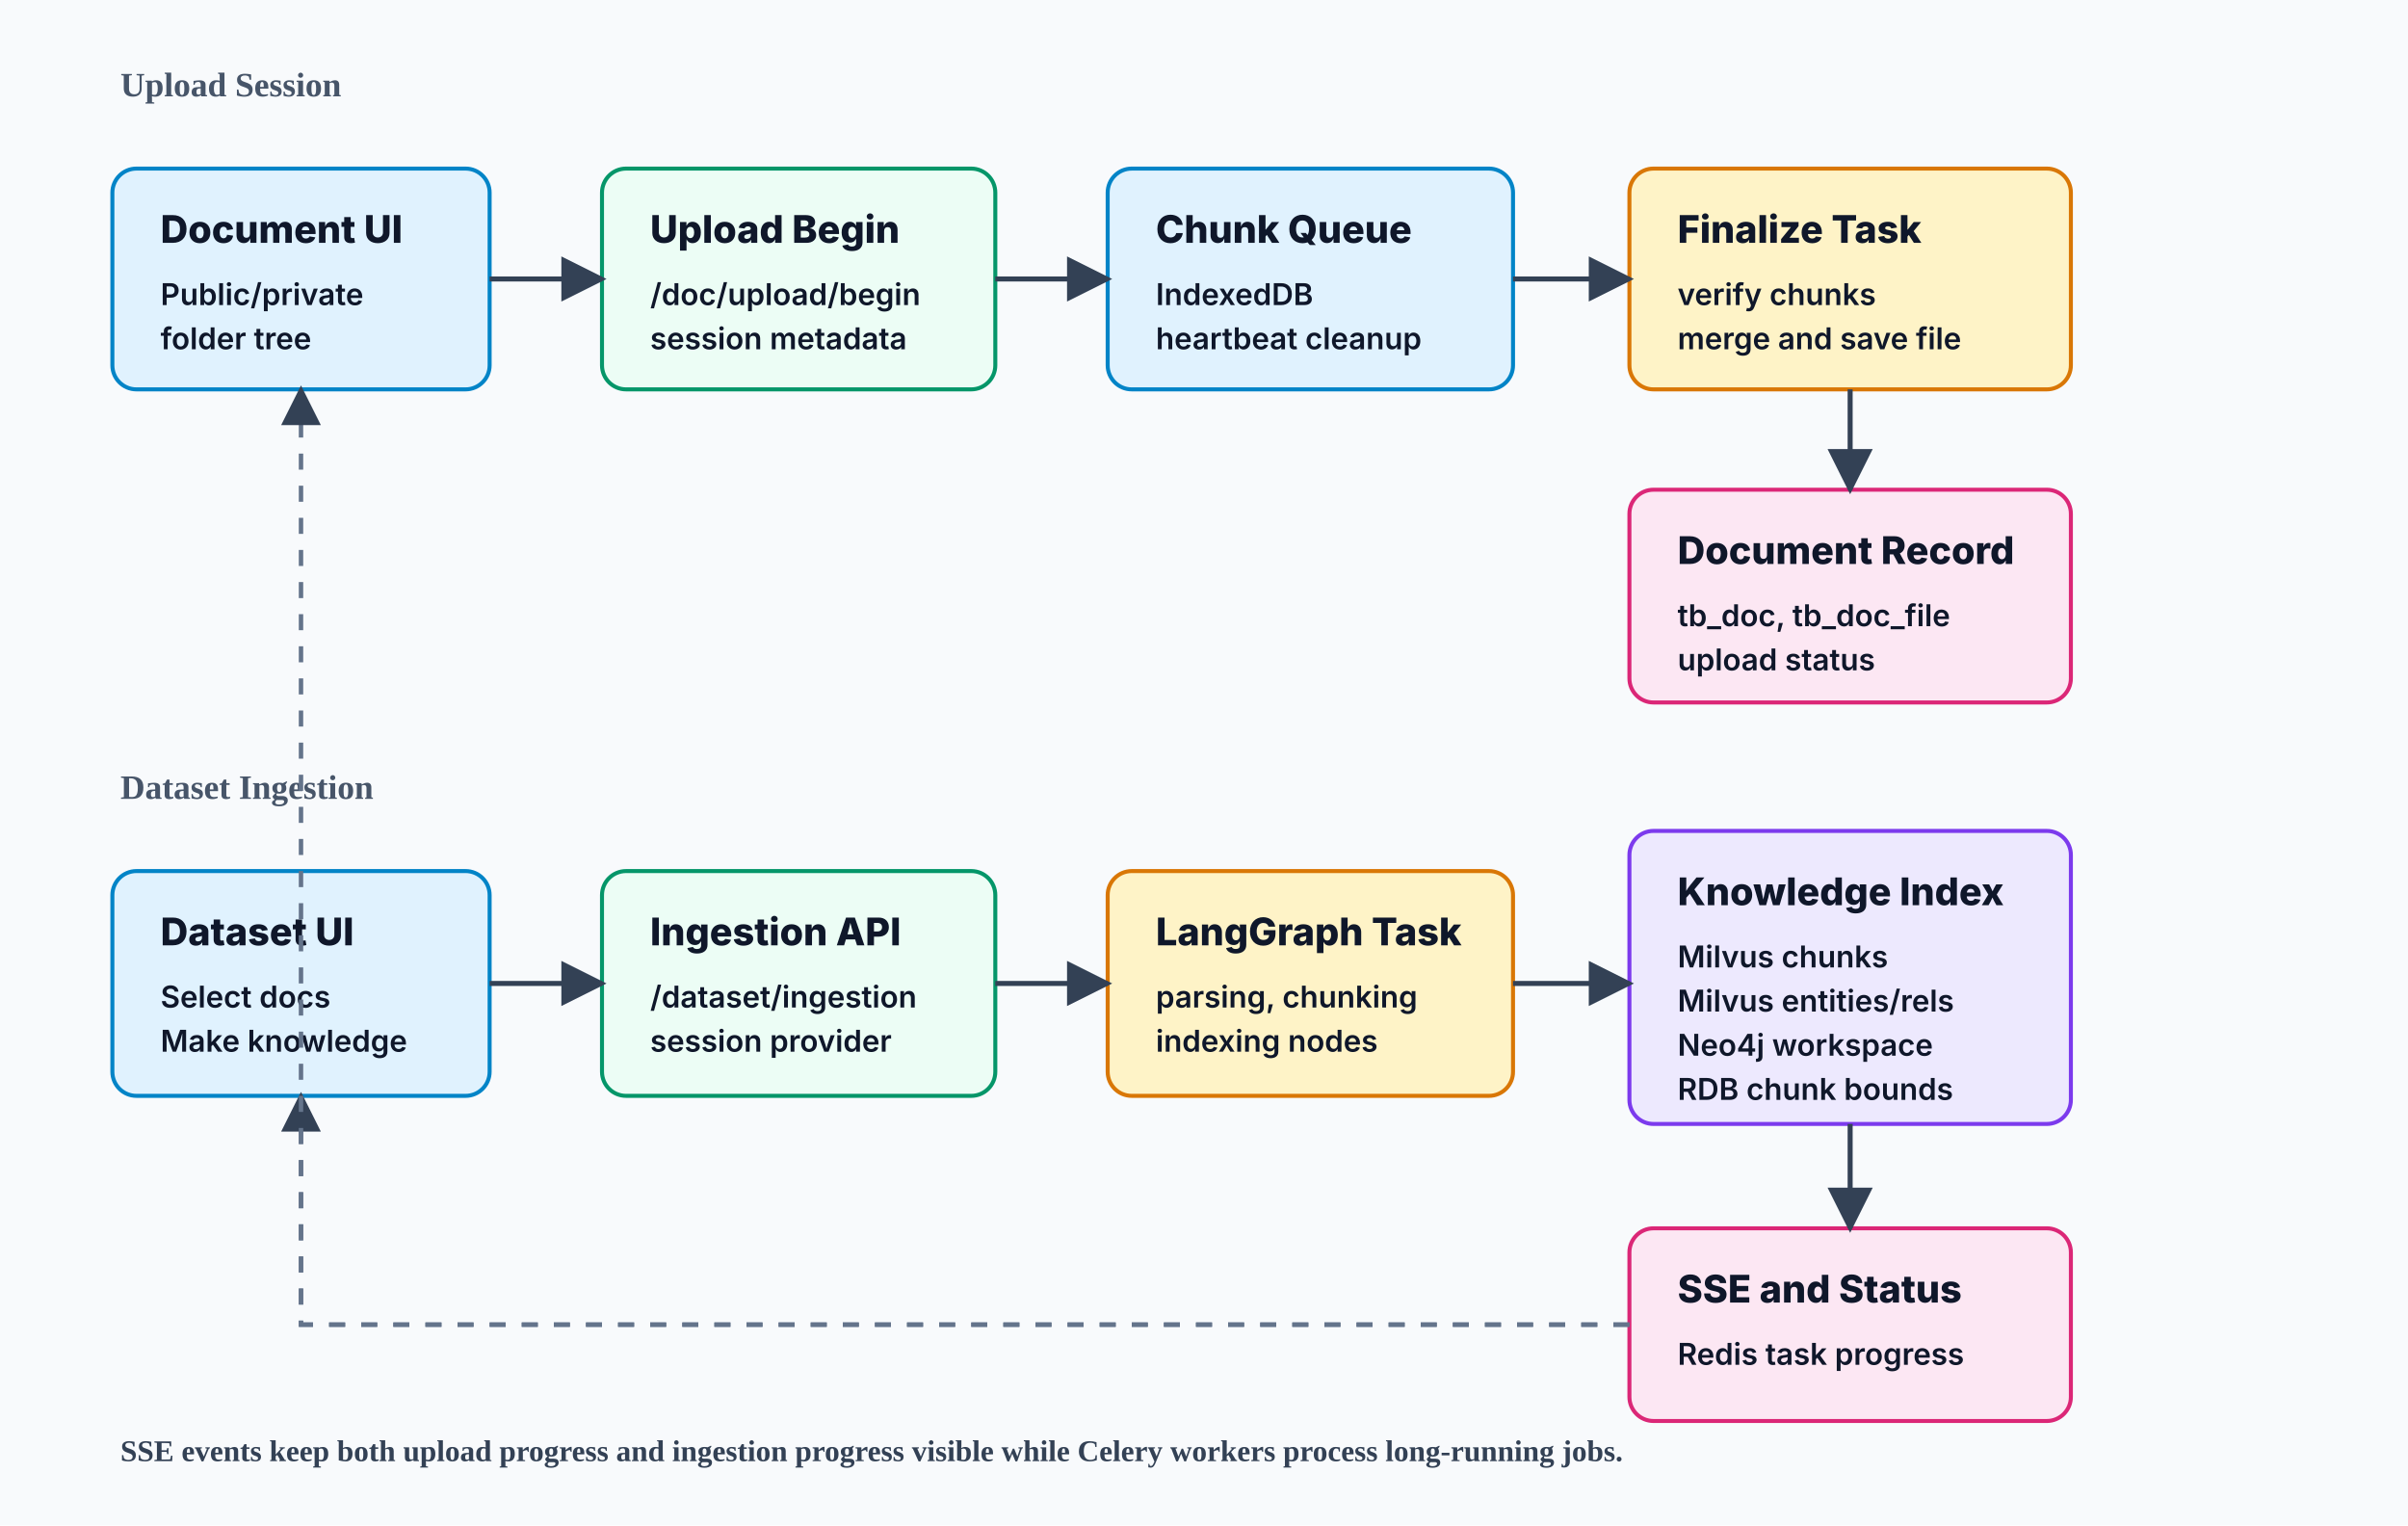
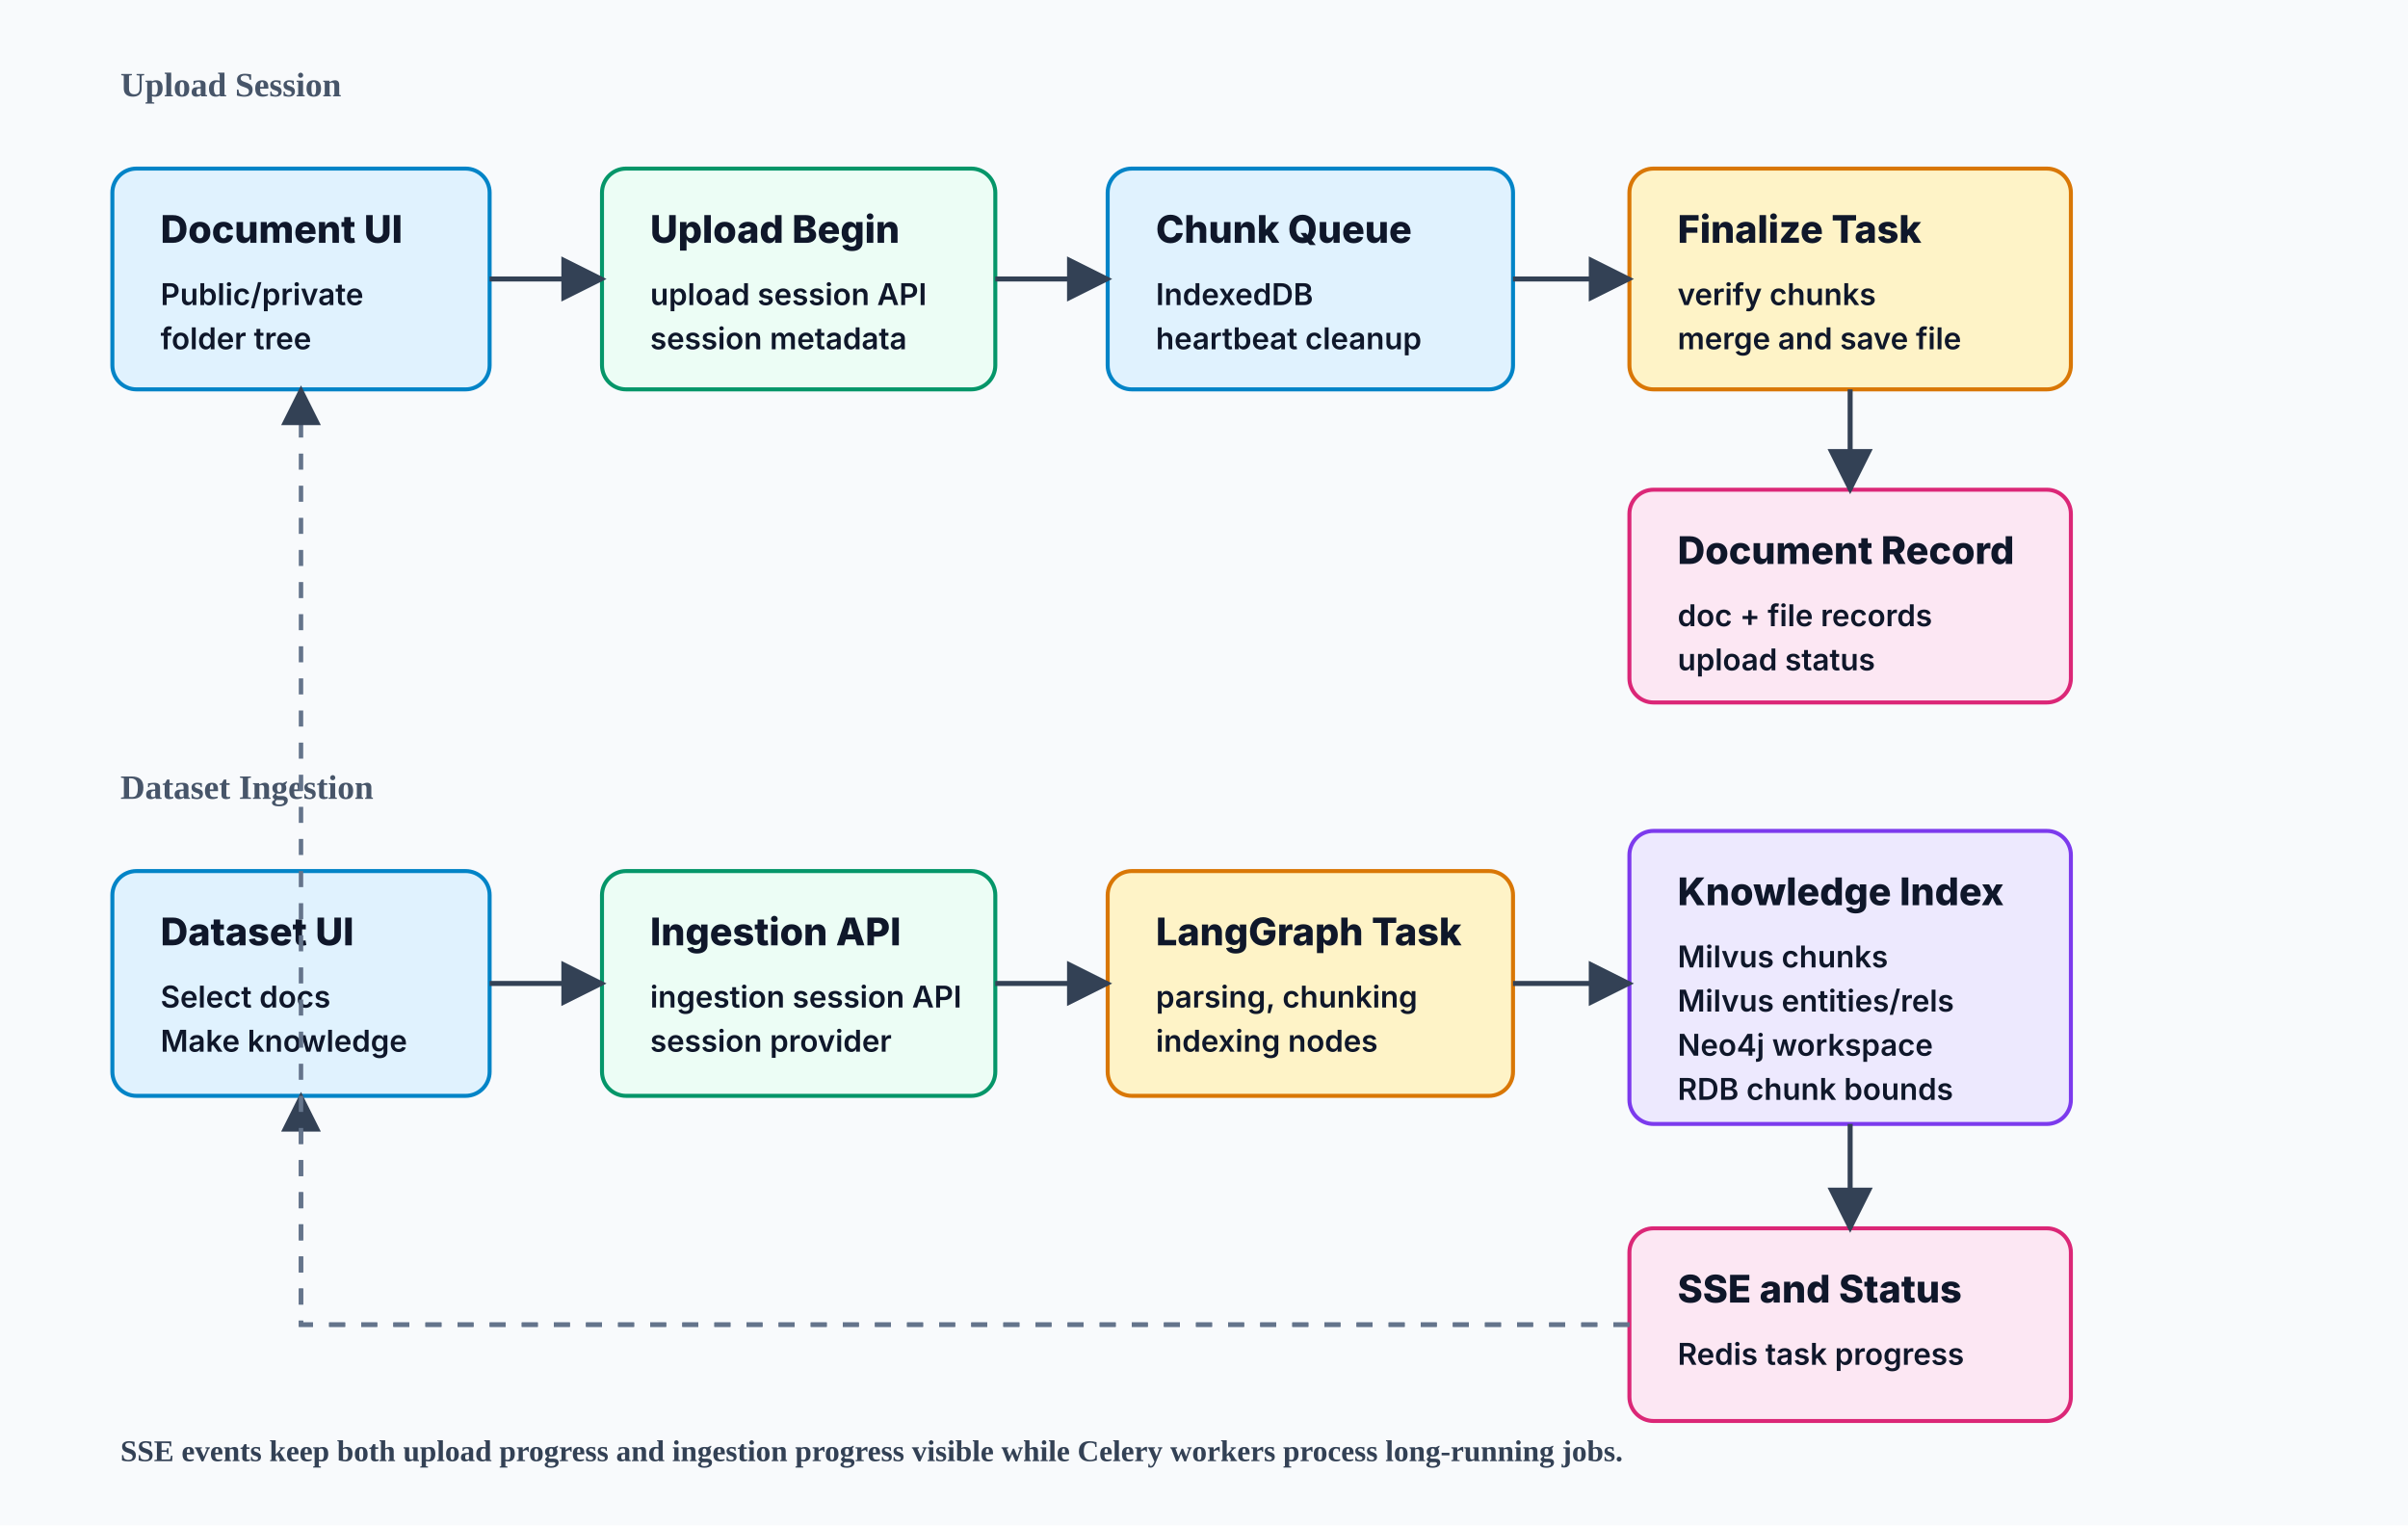
<svg xmlns="http://www.w3.org/2000/svg" viewBox="0 0 1200 760" role="img" aria-labelledby="title desc">
  <defs>
    <marker id="arrow" viewBox="0 0 10 10" refX="9" refY="5" markerWidth="9" markerHeight="9" orient="auto-start-reverse">
      <path d="M 0 0 L 10 5 L 0 10 z" fill="#334155" />
    </marker>
    <style>
      .bg { fill: #f8fafc; }
      .node rect { stroke-width: 2; rx: 12; }
      .ui rect { fill: #e0f2fe; stroke: #0284c7; }
      .api rect { fill: #ecfdf5; stroke: #059669; }
      .job rect { fill: #fef3c7; stroke: #d97706; }
      .store rect { fill: #fce7f3; stroke: #db2777; }
      .graph rect { fill: #ede9fe; stroke: #7c3aed; }
      .node text { font-family: -apple-system, BlinkMacSystemFont, "Segoe UI", sans-serif; fill: #0f172a; }
      .title { font-size: 19px; font-weight: 800; }
      .body { font-size: 15px; font-weight: 600; fill: #334155; }
      .caption { font-size: 17px; font-weight: 800; fill: #475569; }
      .arrow { fill: none; stroke: #334155; stroke-width: 2.5; marker-end: url(#arrow); }
      .dash { fill: none; stroke: #64748b; stroke-width: 2.2; stroke-dasharray: 8 8; marker-end: url(#arrow); }
    </style>
  </defs>
  <rect class="bg" x="0" y="0" width="1200" height="760" />
  <text x="60" y="48" class="caption">Upload Session</text>
  <text x="60" y="398" class="caption">Dataset Ingestion</text>
  <g class="node ui">
    <rect x="56" y="84" width="188" height="110" />
    <text x="80" y="121" class="title">Document UI</text>
    <text x="80" y="152" class="body">
      <tspan x="80" dy="0">Public/private</tspan>
      <tspan x="80" dy="22">folder tree</tspan>
    </text>
  </g>
  <g class="node api">
    <rect x="300" y="84" width="196" height="110" />
    <text x="324" y="121" class="title">Upload Begin</text>
    <text x="324" y="152" class="body">
-       <tspan x="324" dy="0">/doc/upload/begin</tspan>
+       <tspan x="324" dy="0">upload session API</tspan>
      <tspan x="324" dy="22">session metadata</tspan>
    </text>
  </g>
  <g class="node ui">
    <rect x="552" y="84" width="202" height="110" />
    <text x="576" y="121" class="title">Chunk Queue</text>
    <text x="576" y="152" class="body">
      <tspan x="576" dy="0">IndexedDB</tspan>
      <tspan x="576" dy="22">heartbeat cleanup</tspan>
    </text>
  </g>
  <g class="node job">
    <rect x="812" y="84" width="220" height="110" />
    <text x="836" y="121" class="title">Finalize Task</text>
    <text x="836" y="152" class="body">
      <tspan x="836" dy="0">verify chunks</tspan>
      <tspan x="836" dy="22">merge and save file</tspan>
    </text>
  </g>
  <g class="node store">
    <rect x="812" y="244" width="220" height="106" />
    <text x="836" y="281" class="title">Document Record</text>
    <text x="836" y="312" class="body">
-       <tspan x="836" dy="0">tb_doc, tb_doc_file</tspan>
+       <tspan x="836" dy="0">doc + file records</tspan>
      <tspan x="836" dy="22">upload status</tspan>
    </text>
  </g>
  <g class="node ui">
    <rect x="56" y="434" width="188" height="112" />
    <text x="80" y="471" class="title">Dataset UI</text>
    <text x="80" y="502" class="body">
      <tspan x="80" dy="0">Select docs</tspan>
      <tspan x="80" dy="22">Make knowledge</tspan>
    </text>
  </g>
  <g class="node api">
    <rect x="300" y="434" width="196" height="112" />
    <text x="324" y="471" class="title">Ingestion API</text>
    <text x="324" y="502" class="body">
-       <tspan x="324" dy="0">/dataset/ingestion</tspan>
+       <tspan x="324" dy="0">ingestion session API</tspan>
      <tspan x="324" dy="22">session provider</tspan>
    </text>
  </g>
  <g class="node job">
    <rect x="552" y="434" width="202" height="112" />
    <text x="576" y="471" class="title">LangGraph Task</text>
    <text x="576" y="502" class="body">
      <tspan x="576" dy="0">parsing, chunking</tspan>
      <tspan x="576" dy="22">indexing nodes</tspan>
    </text>
  </g>
  <g class="node graph">
    <rect x="812" y="414" width="220" height="146" />
    <text x="836" y="451" class="title">Knowledge Index</text>
    <text x="836" y="482" class="body">
      <tspan x="836" dy="0">Milvus chunks</tspan>
      <tspan x="836" dy="22">Milvus entities/rels</tspan>
      <tspan x="836" dy="22">Neo4j workspace</tspan>
      <tspan x="836" dy="22">RDB chunk bounds</tspan>
    </text>
  </g>
  <g class="node store">
    <rect x="812" y="612" width="220" height="96" />
    <text x="836" y="649" class="title">SSE and Status</text>
    <text x="836" y="680" class="body">Redis task progress</text>
  </g>
  <path class="arrow" d="M244 139 H300" />
  <path class="arrow" d="M496 139 H552" />
  <path class="arrow" d="M754 139 H812" />
  <path class="arrow" d="M922 194 V244" />
  <path class="arrow" d="M244 490 H300" />
  <path class="arrow" d="M496 490 H552" />
  <path class="arrow" d="M754 490 H812" />
  <path class="arrow" d="M922 560 V612" />
  <path class="dash" d="M812 660 H150 V546" />
  <path class="dash" d="M812 660 H150 V194" />
  <text x="60" y="728" class="body">SSE events keep both upload progress and ingestion progress visible while Celery workers process long-running jobs.</text>
</svg>
